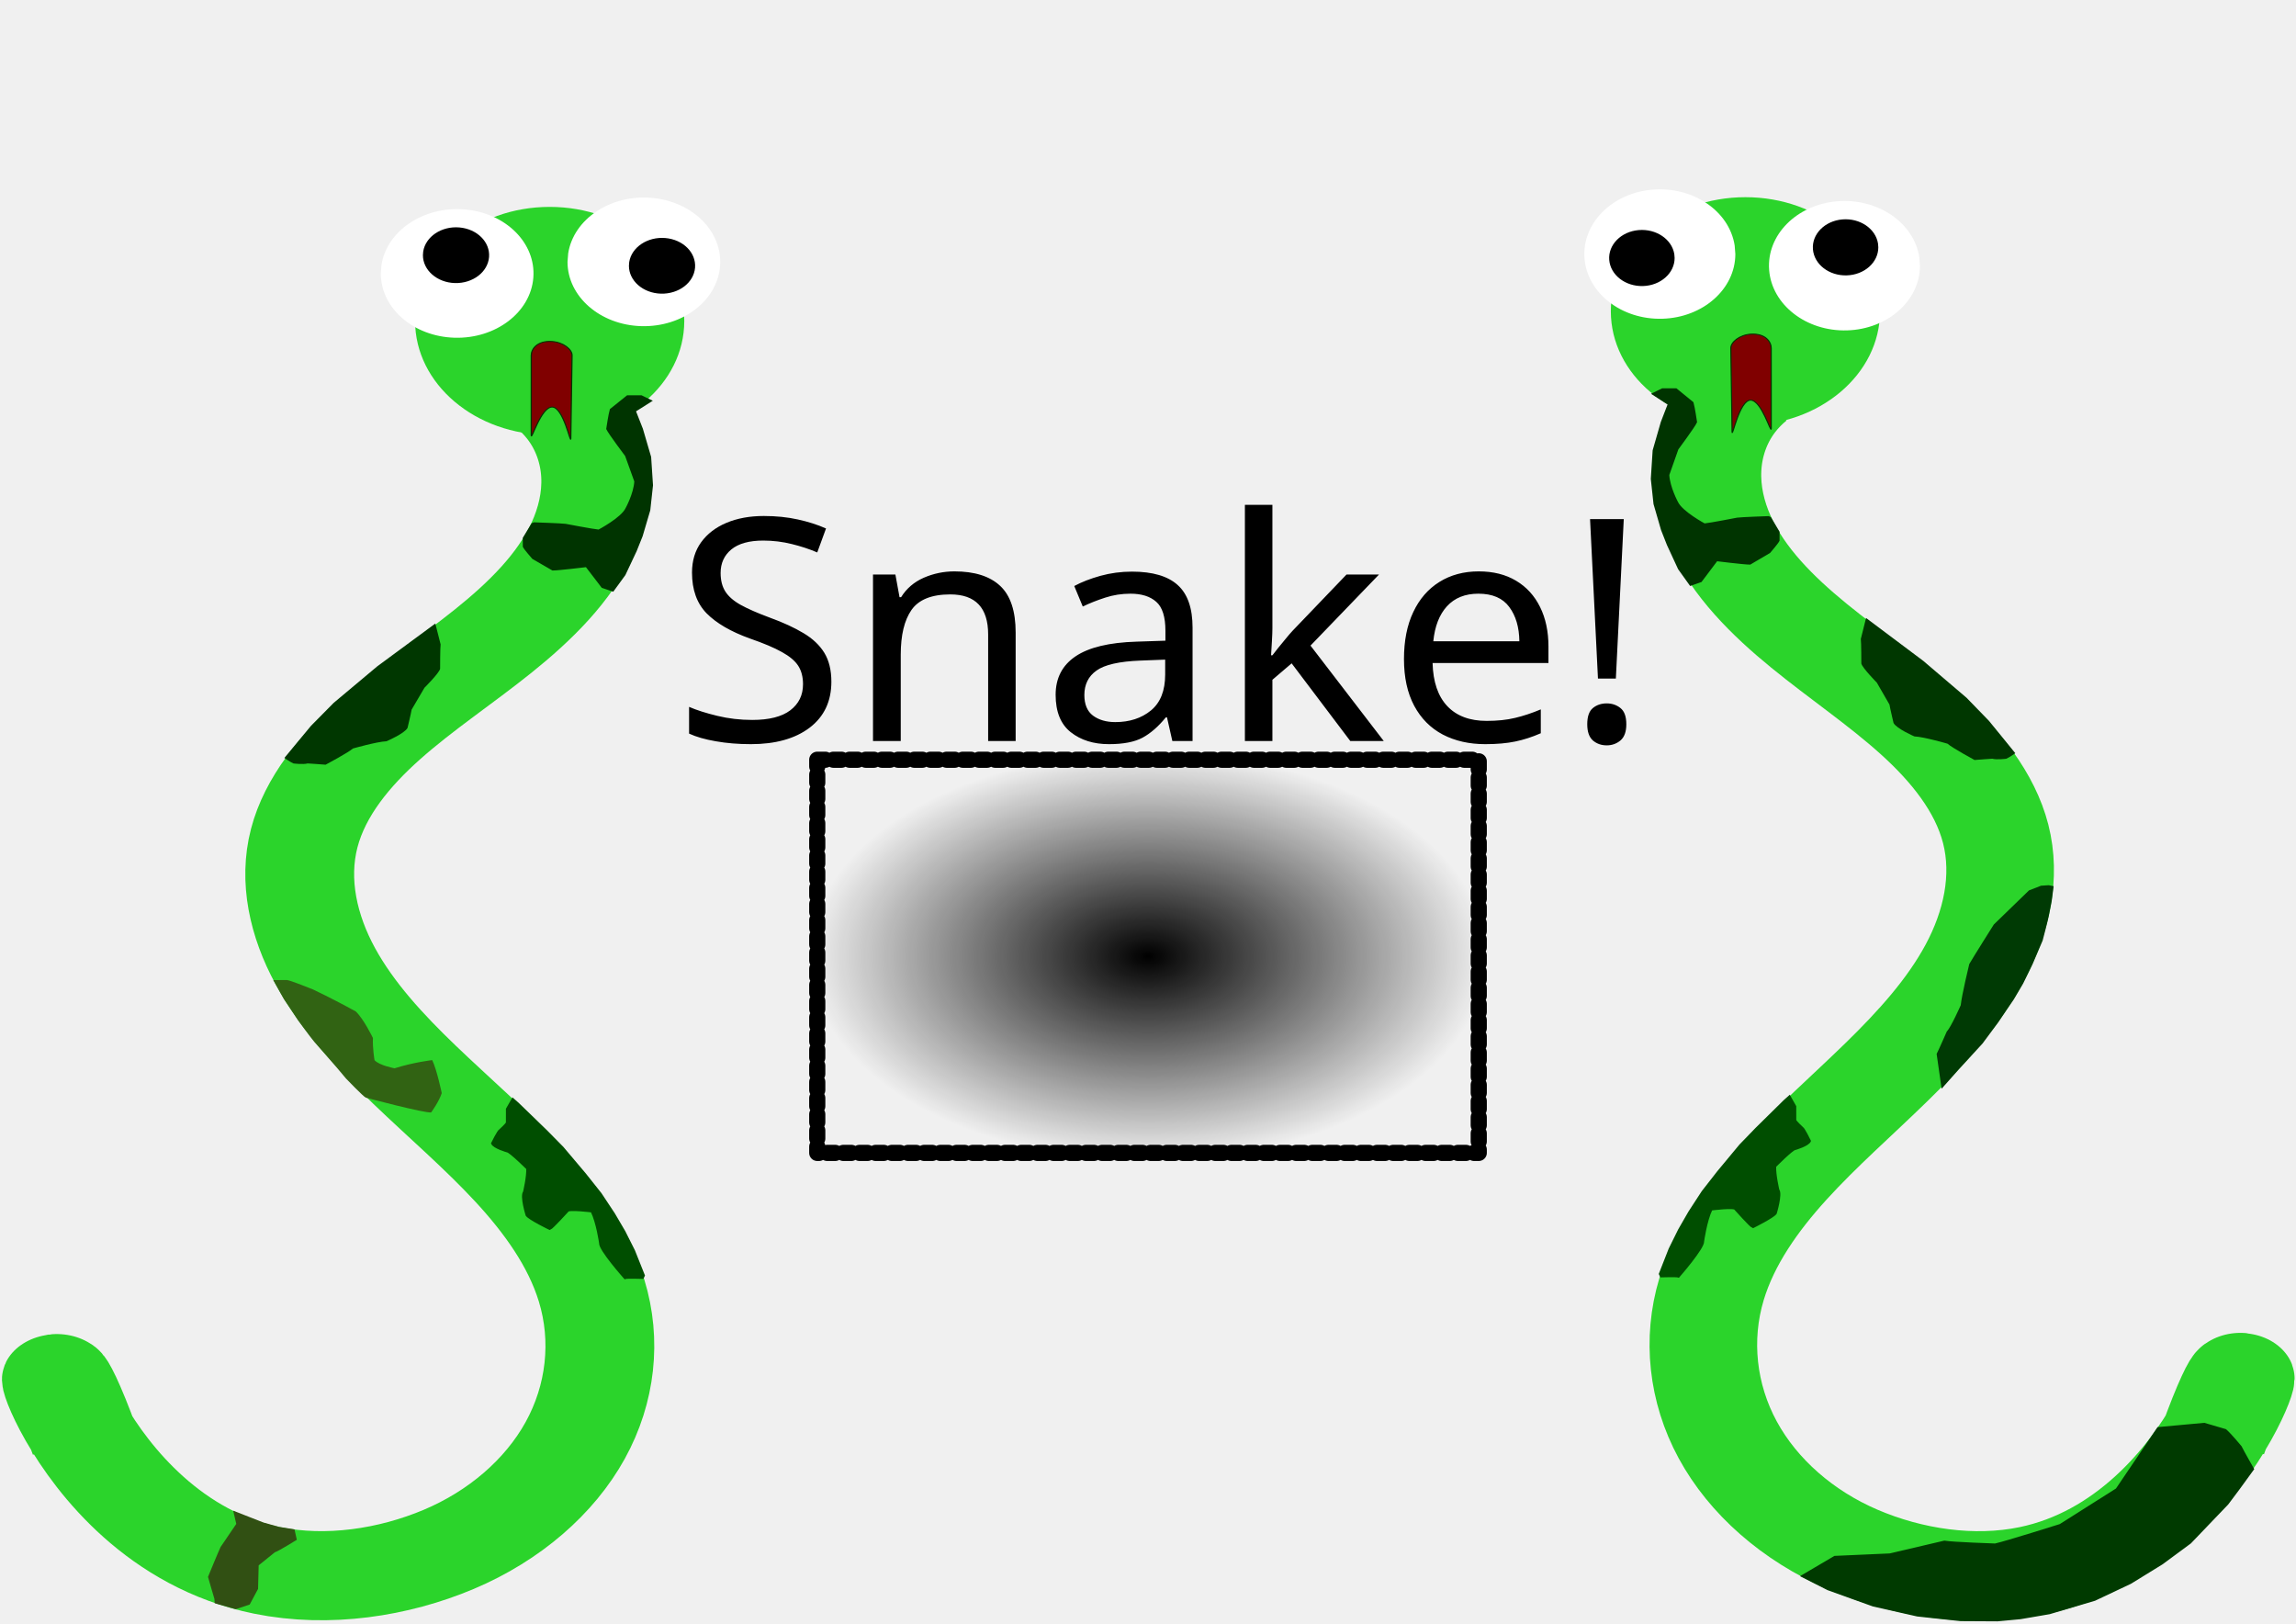
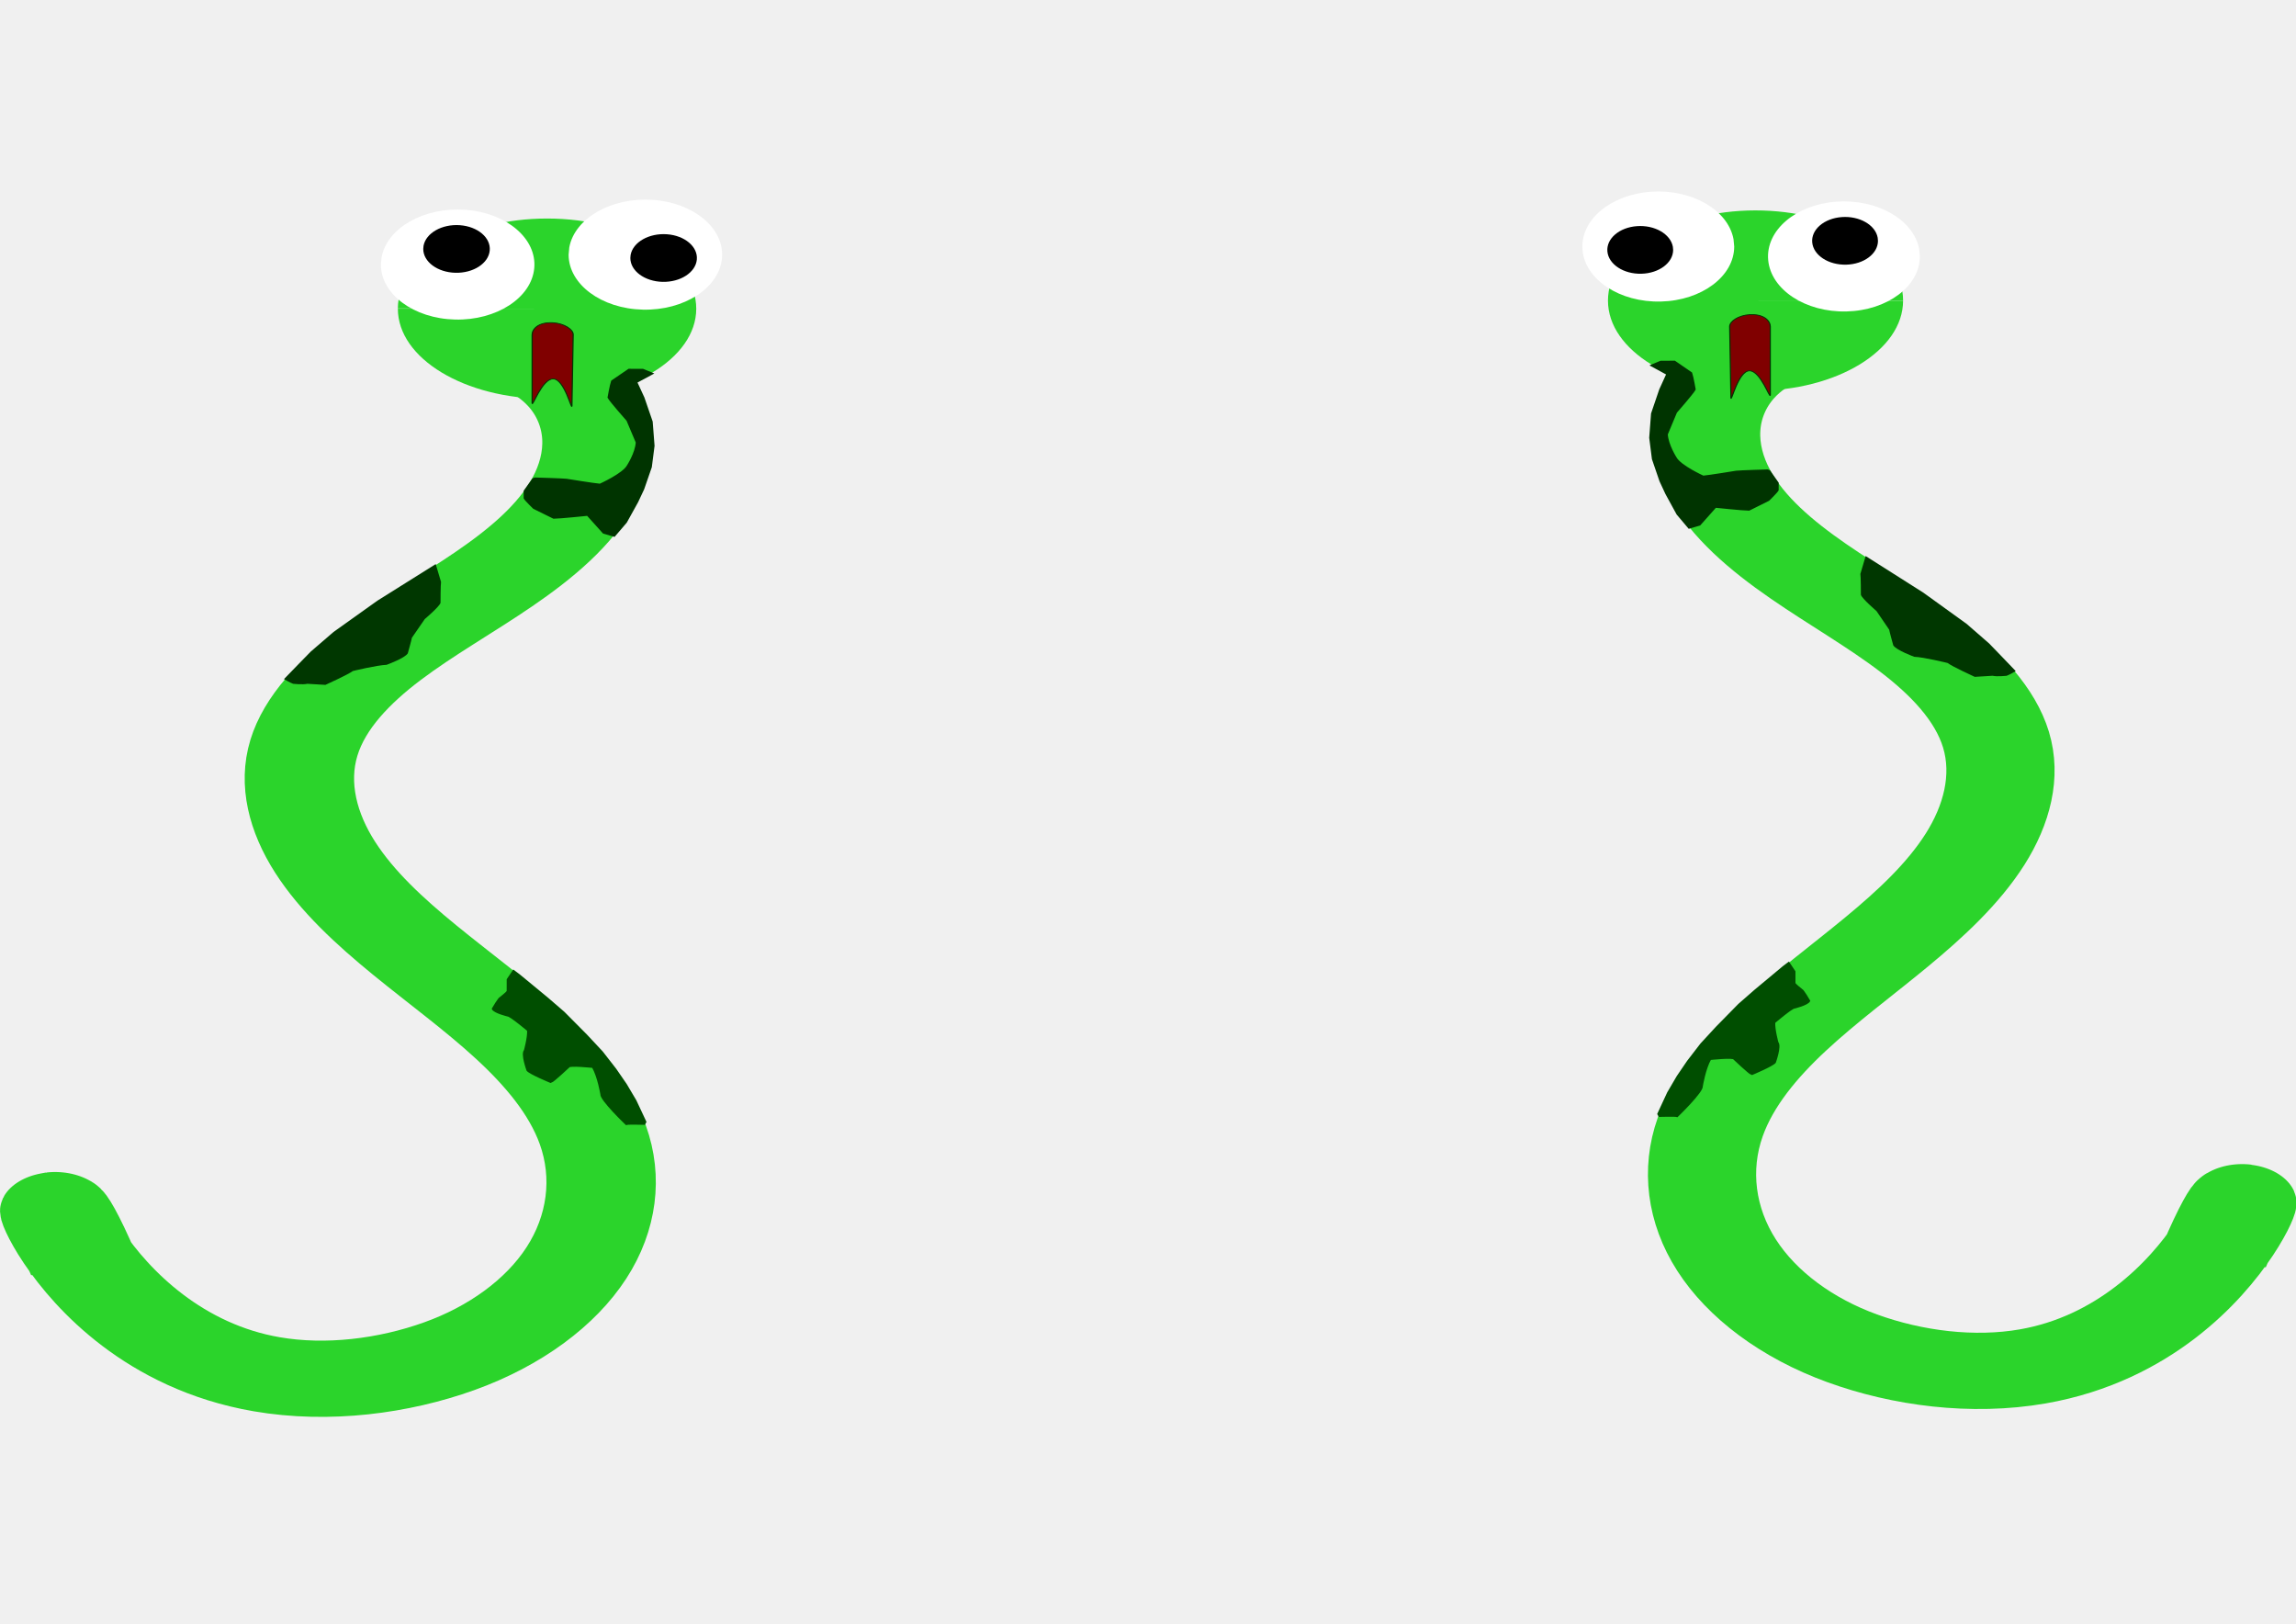
<svg xmlns="http://www.w3.org/2000/svg" xmlns:xlink="http://www.w3.org/1999/xlink" width="297mm" height="210mm" viewBox="0 0 297 210" version="1.1" id="svg1">
  <defs id="defs1">
-     <rect x="-130.112" y="-562.262" width="988.932" height="191.281" id="rect61" />
-     <linearGradient id="linearGradient60">
-       <stop style="stop-color:#000000;stop-opacity:1;" offset="0" id="stop60" />
-       <stop style="stop-color:#000000;stop-opacity:0;" offset="1" id="stop61" />
-     </linearGradient>
    <color-profile name="Artifex-PS-CMYK-Profile" xlink:href="file:///usr/share/color/icc/ghostscript/gray_to_k.icc" id="color-profile1" />
    <color-profile name="Apple-RGB" xlink:href="file:///usr/share/color/icc/colord/AppleRGB.icc" id="color-profile2" />
    <linearGradient id="swatch1">
      <stop style="stop-color:#000000;stop-opacity:1;" offset="0" id="stop1" />
    </linearGradient>
-     <radialGradient xlink:href="#linearGradient60" id="radialGradient61" cx="148.5" cy="123.685" fx="148.5" fy="123.685" r="43.83" gradientTransform="matrix(1,0,0,0.603946,0,48.98609)" gradientUnits="userSpaceOnUse" />
  </defs>
-   <g id="layer1" />
  <g id="layer2">
-     <text xml:space="preserve" style="font-style:normal;font-variant:normal;font-weight:normal;font-stretch:normal;font-size:40.496px;font-family:Chilanka;-inkscape-font-specification:'Chilanka, Normal';font-variant-ligatures:normal;font-variant-caps:normal;font-variant-numeric:normal;font-variant-east-asian:normal;fill:#000000;fill-opacity:1;stroke:none;stroke-width:63.084;stroke-linecap:round;stroke-linejoin:round;stroke-dasharray:30.739, 30.739;stroke-dashoffset:0;stroke-opacity:1" x="86.398" y="96.574" id="text61" transform="scale(1.007646,0.9924117)">
-       <tspan id="tspan61" x="86.398" y="96.574">Snake!</tspan>
-     </text>
-     <g id="g41" transform="matrix(-1.39843,0,0,1.145025,382.2361,-5.21748)">
+     <g id="g41" transform="matrix(-1.405865,0,0,0.9796847,384.0199,-0.5072415)">
      <path style="fill:none;stroke:#2bd42b;stroke-width:10.065;stroke-linecap:butt;stroke-linejoin:miter;stroke-dasharray:none;stroke-opacity:1" d="m 222.126,49.207 c -0.702,0.682 -1.323,1.447 -1.844,2.274 -1.279,2.029 -1.947,4.417 -2.044,6.813 -0.098,2.396 0.362,4.799 1.205,7.044 1.687,4.49 4.845,8.275 8.271,11.632 3.426,3.357 7.176,6.383 10.43,9.907 3.255,3.523 6.046,7.655 7.047,12.345 1.032,4.838 0.069,9.948 -1.95,14.464 -2.019,4.516 -5.044,8.507 -8.256,12.27 -3.212,3.762 -6.641,7.346 -9.629,11.289 -2.987,3.943 -5.548,8.304 -6.75,13.103 -1.401,5.592 -0.856,11.653 1.519,16.906 2.376,5.253 6.567,9.664 11.692,12.305 5.125,2.641 11.21,3.767 16.806,2.381 18.752,-4.645 23.046,-35.296 16.843,-14.511" id="path32" />
-       <ellipse style="fill:#2bd42b;fill-opacity:1;stroke:none;stroke-width:0.158;stroke-linejoin:bevel;stroke-dasharray:none;stroke-opacity:1" id="path52" cx="-222.486" cy="40.809" transform="matrix(-1,0,0,1,-7.4488311e-6,7.2778628e-8)" rx="12.45" ry="12.883" />
+       <path id="path33" style="fill:#2bd42b;stroke-width:0.175;stroke-linejoin:bevel" d="m 236.548,41.269 a 13.728,11.902 0 0 1 -13.719,11.902 13.728,11.902 0 0 1 -13.736,-11.887 13.728,11.902 0 0 1 13.702,-11.917 13.728,11.902 0 0 1 13.754,11.872 l -13.728,0.03 z" />
      <g id="g35" transform="translate(-0.3113715,-1.357345)">
        <path style="fill:#ffffff;fill-opacity:1;stroke:none;stroke-width:0.155;stroke-linejoin:bevel;stroke-dasharray:none;stroke-opacity:1" id="path34" d="m 221.148,35.492 a 7.062,7.265 0 0 1 -6.827,7.261 7.062,7.265 0 0 1 -7.282,-6.777 7.062,7.265 0 0 1 6.341,-7.713 7.062,7.265 0 0 1 7.705,6.263" />
        <path style="fill:#000000;fill-opacity:1;stroke:none;stroke-width:0.067;stroke-linejoin:bevel;stroke-dasharray:none;stroke-opacity:1" id="path35" d="m 215.468,35.935 a 3.062,3.15 0 0 1 -2.96,3.148 3.062,3.15 0 0 1 -3.157,-2.938 3.062,3.15 0 0 1 2.749,-3.344 3.062,3.15 0 0 1 3.341,2.715" />
      </g>
      <g id="g37" transform="translate(16.95971,-0.04933216)">
        <path style="fill:#ffffff;fill-opacity:1;stroke:none;stroke-width:0.155;stroke-linejoin:bevel;stroke-dasharray:none;stroke-opacity:1" id="path36" d="m 221.148,35.492 a 7.062,7.265 0 0 1 -6.827,7.261 7.062,7.265 0 0 1 -7.282,-6.777 7.062,7.265 0 0 1 6.341,-7.713 7.062,7.265 0 0 1 7.705,6.263" />
        <path style="fill:#000000;fill-opacity:1;stroke:none;stroke-width:0.067;stroke-linejoin:bevel;stroke-dasharray:none;stroke-opacity:1" id="path37" d="m 217.252,33.43 a 3.062,3.15 0 0 1 -2.96,3.148 3.062,3.15 0 0 1 -3.157,-2.938 3.062,3.15 0 0 1 2.749,-3.344 3.062,3.15 0 0 1 3.341,2.715" />
      </g>
      <path style="fill:#003700;fill-opacity:1;stroke:none;stroke-width:0.274px;stroke-linecap:butt;stroke-linejoin:miter;stroke-opacity:1" d="m 233.065,74.988 -0.49,2.354 c 0.045,0.315 0.047,2.76 0.047,2.76 0.095,0.494 1.449,2.142 1.449,2.142 l 1.184,2.463 c 0.047,0.374 0.38,2.067 0.38,2.067 0.284,0.649 1.954,1.511 1.954,1.511 0.897,0.047 3.099,0.817 3.099,0.817 0.434,0.472 2.526,1.83 2.526,1.83 0.423,-0.048 1.66,-0.143 1.66,-0.143 0.418,0.141 1.306,0.003 1.306,0.003 0.286,-0.146 0.785,-0.569 0.785,-0.569 l 0.022,-0.031 0.042,-0.019 -2.468,-3.638 -2.095,-2.589 -4.038,-4.132 z" id="path38" />
      <path style="fill:#004e00;fill-opacity:1;stroke:#004e00;stroke-width:0.265px;stroke-linecap:butt;stroke-linejoin:miter;stroke-opacity:1" d="m 225.893,128.742 0.509,1.078 0.002,1.539 c 0.032,0.187 0.647,0.851 0.647,0.851 0.151,0.063 0.725,1.49 0.725,1.49 -0.145,0.474 -1.386,0.896 -1.386,0.896 -0.279,0.033 -1.865,1.954 -1.865,1.954 -0.041,0.922 0.294,2.642 0.294,2.642 0.31,0.486 -0.241,2.633 -0.241,2.633 -0.257,0.43 -2.096,1.52 -2.096,1.52 -0.178,-0.063 -1.616,-1.995 -1.616,-1.995 -0.065,-0.322 -2.299,0.025 -2.299,0.025 -0.515,1.269 -0.782,3.588 -0.782,3.588 0.064,0.727 -2.274,3.933 -2.274,3.933 -0.176,-0.069 -1.6,-0.017 -1.6,-0.017 l -0.1,-0.252 0.918,-2.805 0.886,-2.148 0.959,-1.998 1.238,-2.282 1.448,-2.226 2.067,-2.987 1.501,-1.861 2.629,-3.11 z" id="path39" />
      <path style="fill:#003400;fill-opacity:1;stroke:#003400;stroke-width:0.265px;stroke-linecap:butt;stroke-linejoin:miter;stroke-opacity:1" d="m 213.183,49.836 0.841,-0.496 1.245,-0.003 1.527,1.496 c 0.127,0.514 0.326,2.163 0.326,2.163 -0.177,0.485 -1.739,3.015 -1.739,3.015 l -0.857,2.91 c 0.064,1.422 0.82,3.087 0.82,3.087 0.432,1.121 2.589,2.503 2.589,2.503 0.573,-0.064 3.095,-0.655 3.095,-0.655 0.372,-0.064 2.896,-0.168 2.896,-0.168 l 0.134,0.075 0.782,1.575 -0.002,0.952 c -0.108,0.281 -0.848,1.304 -0.848,1.304 l -1.8,1.27 c -0.503,0 -3.127,-0.387 -3.127,-0.387 l -1.485,2.369 -0.918,0.383 -1.058,-1.775 -1.038,-2.691 -0.55,-1.677 -0.703,-2.911 -0.251,-2.8 0.171,-3.189 0.76,-3.166 0.659,-2.049 z" id="path40" />
      <path id="path41" style="fill:#800000;stroke:#003400;stroke-width:0.109;stroke-linejoin:bevel" d="m 222.26,50.535 c 1.046,0 1.934,3.879 1.934,3.185 l -0.002,-9.012 c -1.8e-4,-0.694 -0.521,-1.693 -1.916,-1.583 -1.038,0.082 -1.868,0.889 -1.86,1.583 l 0.117,9.395 c 0.009,0.694 0.681,-3.567 1.727,-3.567 z" />
    </g>
-     <g id="g51" transform="matrix(1.38278,0,0,1.152091,-80.89292,-6.467972)">
-       <ellipse style="fill:#2bd42b;fill-opacity:1;stroke:none;stroke-width:0.158;stroke-linejoin:bevel;stroke-dasharray:none;stroke-opacity:1" id="ellipse52" cx="221.78" cy="40.555" rx="12.591" ry="12.804" />
+     <g id="g51" transform="matrix(1.390468,0,0,0.9798917,-82.73766,-1.563441)">
      <path style="fill:none;stroke:#2bd42b;stroke-width:10.065;stroke-linecap:butt;stroke-linejoin:miter;stroke-dasharray:none;stroke-opacity:1" d="m 222.126,49.207 c -0.702,0.682 -1.323,1.447 -1.844,2.274 -1.279,2.029 -1.947,4.417 -2.044,6.813 -0.098,2.396 0.362,4.799 1.205,7.044 1.687,4.49 4.845,8.275 8.271,11.632 3.426,3.357 7.176,6.383 10.43,9.907 3.255,3.523 6.046,7.655 7.047,12.345 1.032,4.838 0.069,9.948 -1.95,14.464 -2.019,4.516 -5.044,8.507 -8.256,12.27 -3.212,3.762 -6.641,7.346 -9.629,11.289 -2.987,3.943 -5.548,8.304 -6.75,13.103 -1.401,5.592 -0.856,11.653 1.519,16.906 2.376,5.253 6.567,9.664 11.692,12.305 5.125,2.641 11.21,3.767 16.806,2.381 18.752,-4.645 23.046,-35.296 16.843,-14.511" id="path42" />
+       <path id="path43" style="fill:#2bd42b;stroke-width:0.175;stroke-linejoin:bevel" d="m 236.548,41.269 a 13.728,11.902 0 0 1 -13.719,11.902 13.728,11.902 0 0 1 -13.736,-11.887 13.728,11.902 0 0 1 13.702,-11.917 13.728,11.902 0 0 1 13.754,11.872 l -13.728,0.03 z" />
      <g id="g45" transform="translate(-0.3113715,-1.357345)">
        <path style="fill:#ffffff;fill-opacity:1;stroke:none;stroke-width:0.155;stroke-linejoin:bevel;stroke-dasharray:none;stroke-opacity:1" id="path44" d="m 221.148,35.492 a 7.062,7.265 0 0 1 -6.827,7.261 7.062,7.265 0 0 1 -7.282,-6.777 7.062,7.265 0 0 1 6.341,-7.713 7.062,7.265 0 0 1 7.705,6.263" />
        <path style="fill:#000000;fill-opacity:1;stroke:none;stroke-width:0.067;stroke-linejoin:bevel;stroke-dasharray:none;stroke-opacity:1" id="path45" d="m 215.468,35.935 a 3.062,3.15 0 0 1 -2.96,3.148 3.062,3.15 0 0 1 -3.157,-2.938 3.062,3.15 0 0 1 2.749,-3.344 3.062,3.15 0 0 1 3.341,2.715" />
      </g>
      <g id="g47" transform="translate(16.95971,-0.04933216)">
        <path style="fill:#ffffff;fill-opacity:1;stroke:none;stroke-width:0.155;stroke-linejoin:bevel;stroke-dasharray:none;stroke-opacity:1" id="path46" d="m 221.148,35.492 a 7.062,7.265 0 0 1 -6.827,7.261 7.062,7.265 0 0 1 -7.282,-6.777 7.062,7.265 0 0 1 6.341,-7.713 7.062,7.265 0 0 1 7.705,6.263" />
        <path style="fill:#000000;fill-opacity:1;stroke:none;stroke-width:0.067;stroke-linejoin:bevel;stroke-dasharray:none;stroke-opacity:1" id="path47" d="m 217.252,33.43 a 3.062,3.15 0 0 1 -2.96,3.148 3.062,3.15 0 0 1 -3.157,-2.938 3.062,3.15 0 0 1 2.749,-3.344 3.062,3.15 0 0 1 3.341,2.715" />
      </g>
      <path style="fill:#003700;fill-opacity:1;stroke:none;stroke-width:0.274px;stroke-linecap:butt;stroke-linejoin:miter;stroke-opacity:1" d="m 233.065,74.988 -0.49,2.354 c 0.045,0.315 0.047,2.76 0.047,2.76 0.095,0.494 1.449,2.142 1.449,2.142 l 1.184,2.463 c 0.047,0.374 0.38,2.067 0.38,2.067 0.284,0.649 1.954,1.511 1.954,1.511 0.897,0.047 3.099,0.817 3.099,0.817 0.434,0.472 2.526,1.83 2.526,1.83 0.423,-0.048 1.66,-0.143 1.66,-0.143 0.418,0.141 1.306,0.003 1.306,0.003 0.286,-0.146 0.785,-0.569 0.785,-0.569 l 0.022,-0.031 0.042,-0.019 -2.468,-3.638 -2.095,-2.589 -4.038,-4.132 z" id="path48" />
      <path style="fill:#004e00;fill-opacity:1;stroke:#004e00;stroke-width:0.265px;stroke-linecap:butt;stroke-linejoin:miter;stroke-opacity:1" d="m 225.893,128.742 0.509,1.078 0.002,1.539 c 0.032,0.187 0.647,0.851 0.647,0.851 0.151,0.063 0.725,1.49 0.725,1.49 -0.145,0.474 -1.386,0.896 -1.386,0.896 -0.279,0.033 -1.865,1.954 -1.865,1.954 -0.041,0.922 0.294,2.642 0.294,2.642 0.31,0.486 -0.241,2.633 -0.241,2.633 -0.257,0.43 -2.096,1.52 -2.096,1.52 -0.178,-0.063 -1.616,-1.995 -1.616,-1.995 -0.065,-0.322 -2.299,0.025 -2.299,0.025 -0.515,1.269 -0.782,3.588 -0.782,3.588 0.064,0.727 -2.274,3.933 -2.274,3.933 -0.176,-0.069 -1.6,-0.017 -1.6,-0.017 l -0.1,-0.252 0.918,-2.805 0.886,-2.148 0.959,-1.998 1.238,-2.282 1.448,-2.226 2.067,-2.987 1.501,-1.861 2.629,-3.11 z" id="path49" />
      <path style="fill:#003400;fill-opacity:1;stroke:#003400;stroke-width:0.265px;stroke-linecap:butt;stroke-linejoin:miter;stroke-opacity:1" d="m 213.183,49.836 0.841,-0.496 1.245,-0.003 1.527,1.496 c 0.127,0.514 0.326,2.163 0.326,2.163 -0.177,0.485 -1.739,3.015 -1.739,3.015 l -0.857,2.91 c 0.064,1.422 0.82,3.087 0.82,3.087 0.432,1.121 2.589,2.503 2.589,2.503 0.573,-0.064 3.095,-0.655 3.095,-0.655 0.372,-0.064 2.896,-0.168 2.896,-0.168 l 0.134,0.075 0.782,1.575 -0.002,0.952 c -0.108,0.281 -0.848,1.304 -0.848,1.304 l -1.8,1.27 c -0.503,0 -3.127,-0.387 -3.127,-0.387 l -1.485,2.369 -0.918,0.383 -1.058,-1.775 -1.038,-2.691 -0.55,-1.677 -0.703,-2.911 -0.251,-2.8 0.171,-3.189 0.76,-3.166 0.659,-2.049 z" id="path50" />
      <path id="path51" style="fill:#800000;stroke:#003400;stroke-width:0.109;stroke-linejoin:bevel" d="m 222.26,50.535 c 1.046,0 1.934,3.879 1.934,3.185 l -0.002,-9.012 c -1.8e-4,-0.694 -0.521,-1.693 -1.916,-1.583 -1.038,0.082 -1.868,0.889 -1.86,1.583 l 0.117,9.395 c 0.009,0.694 0.681,-3.567 1.727,-3.567 z" />
    </g>
-     <rect style="fill:url(#radialGradient61);fill-opacity:1;stroke:#000000;stroke-width:2.091;stroke-linecap:round;stroke-linejoin:round;stroke-dasharray:1.046, 1.046;stroke-dashoffset:0;stroke-opacity:1" id="rect52" width="85.568" height="50.85" x="105.716" y="98.26" />
-     <path style="fill:#316313;fill-opacity:1;stroke:none;stroke-width:0.265px;stroke-linecap:butt;stroke-linejoin:miter;stroke-opacity:1" d="m 35.347,126.758 1.783,-0.005 c 0.337,0 3.363,1.218 3.363,1.218 2.509,1.181 5.514,2.831 5.514,2.831 1.047,0.978 2.235,3.451 2.235,3.451 -0.064,1.368 0.208,2.866 0.208,2.866 0.636,0.692 2.589,1.048 2.589,1.048 2.536,-0.797 4.871,-1.059 4.871,-1.059 0.618,1.285 1.232,4.27 1.232,4.27 -0.34,1.089 -1.367,2.494 -1.367,2.494 -0.803,0.13 -8.454,-1.907 -8.454,-1.907 -0.311,-0.124 -2.564,-2.475 -2.564,-2.475 l -1.202,-1.429 c -0.474,-0.567 -2.879,-3.29 -2.879,-3.29 -0.45,-0.527 -2.122,-2.805 -2.122,-2.805 -0.191,-0.313 -1.835,-2.752 -1.835,-2.752 z" id="path57" />
-     <path style="fill:#315013;fill-opacity:1;stroke:none;stroke-width:0.265px;stroke-linecap:butt;stroke-linejoin:miter;stroke-opacity:1" d="m 30.163,195.379 0.4,1.715 -2.027,2.981 c -0.253,0.518 -1.629,3.87 -1.629,3.87 0.129,0.487 0.832,2.856 0.832,2.856 l 0.031,0.553 2.726,0.771 1.805,-0.605 1.082,-2.023 0.078,-3.045 2.096,-1.693 c 0.35,-0.064 2.839,-1.613 2.839,-1.613 l -0.3,-1.343 -1.998,-0.324 -2.019,-0.566 -1.885,-0.739 z" id="path58" />
-     <path style="fill:#003a04;fill-opacity:1;stroke:none;stroke-width:0.265px;stroke-linecap:butt;stroke-linejoin:miter;stroke-opacity:1" d="m 251.158,140.809 -0.644,-4.502 c 0.226,-0.415 1.316,-2.904 1.316,-2.904 0.539,-0.54 1.802,-3.396 1.802,-3.396 0.136,-1.345 1.102,-5.321 1.102,-5.321 0.468,-0.825 3.179,-5.119 3.179,-5.119 l 4.548,-4.409 1.559,-0.606 0.994,-0.064 0.633,0.128 -0.249,1.921 -0.361,1.852 c -0.064,0.414 -0.81,3.254 -0.81,3.254 l -1.318,3.084 -1.204,2.474 -1.215,2.065 c 0,0 -1.599,2.321 -1.999,2.947 l -2.044,2.755 -3.076,3.348 z" id="path59" />
-     <path style="fill:#003a00;fill-opacity:1;stroke:#003a00;stroke-width:0.265px;stroke-linecap:butt;stroke-linejoin:miter;stroke-opacity:1" d="m 233.115,203.842 4.22,-2.482 7.119,-0.317 c 1.562,-0.36 7.063,-1.652 7.063,-1.652 1.007,0.182 6.565,0.368 6.565,0.368 1.289,-0.273 8.41,-2.519 8.41,-2.519 l 7.314,-4.628 5.357,-7.91 5.969,-0.548 2.747,0.806 c 0.6,0.509 1.966,2.157 1.966,2.157 0.256,0.541 1.596,2.881 1.596,2.881 l -1.881,2.587 -1.423,1.899 -4.817,5.027 -3.641,2.689 -4.089,2.519 -4.619,2.183 -5.857,1.736 -3.76,0.645 -2.965,0.279 -4.777,-0.027 -5.6,-0.602 -5.701,-1.29 -5.855,-2.106 z" id="path60" />
  </g>
</svg>
